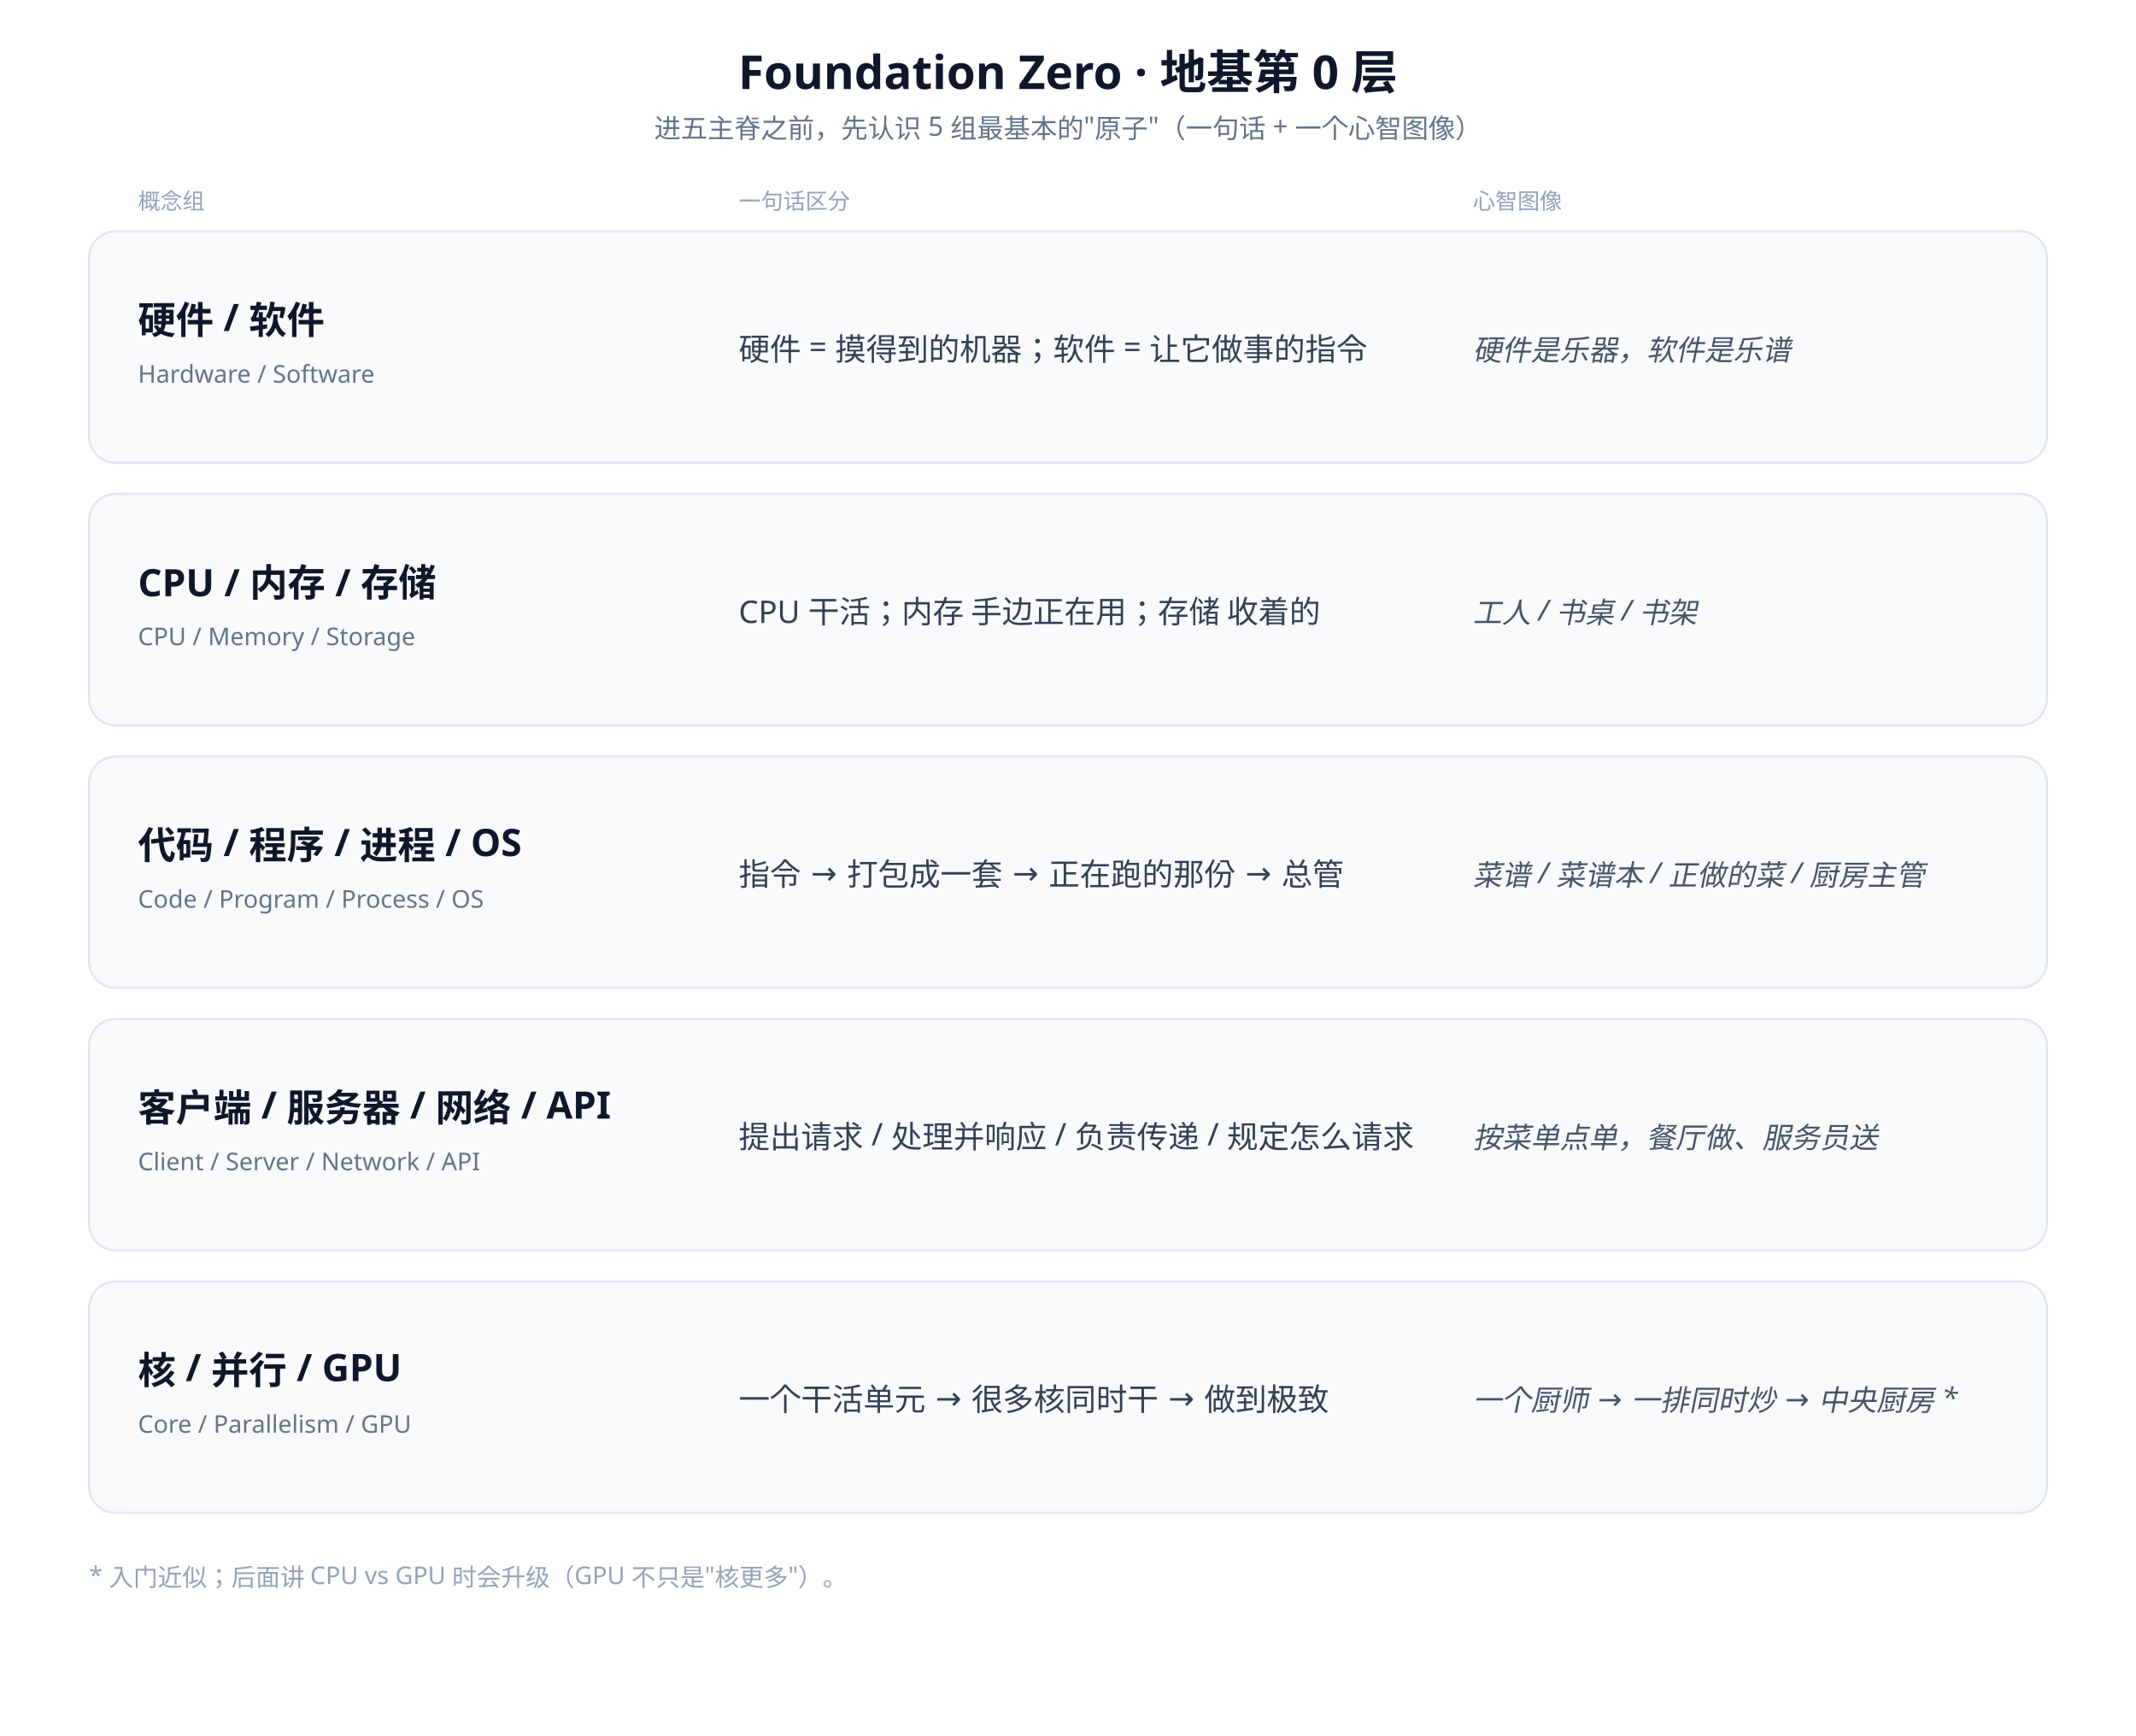
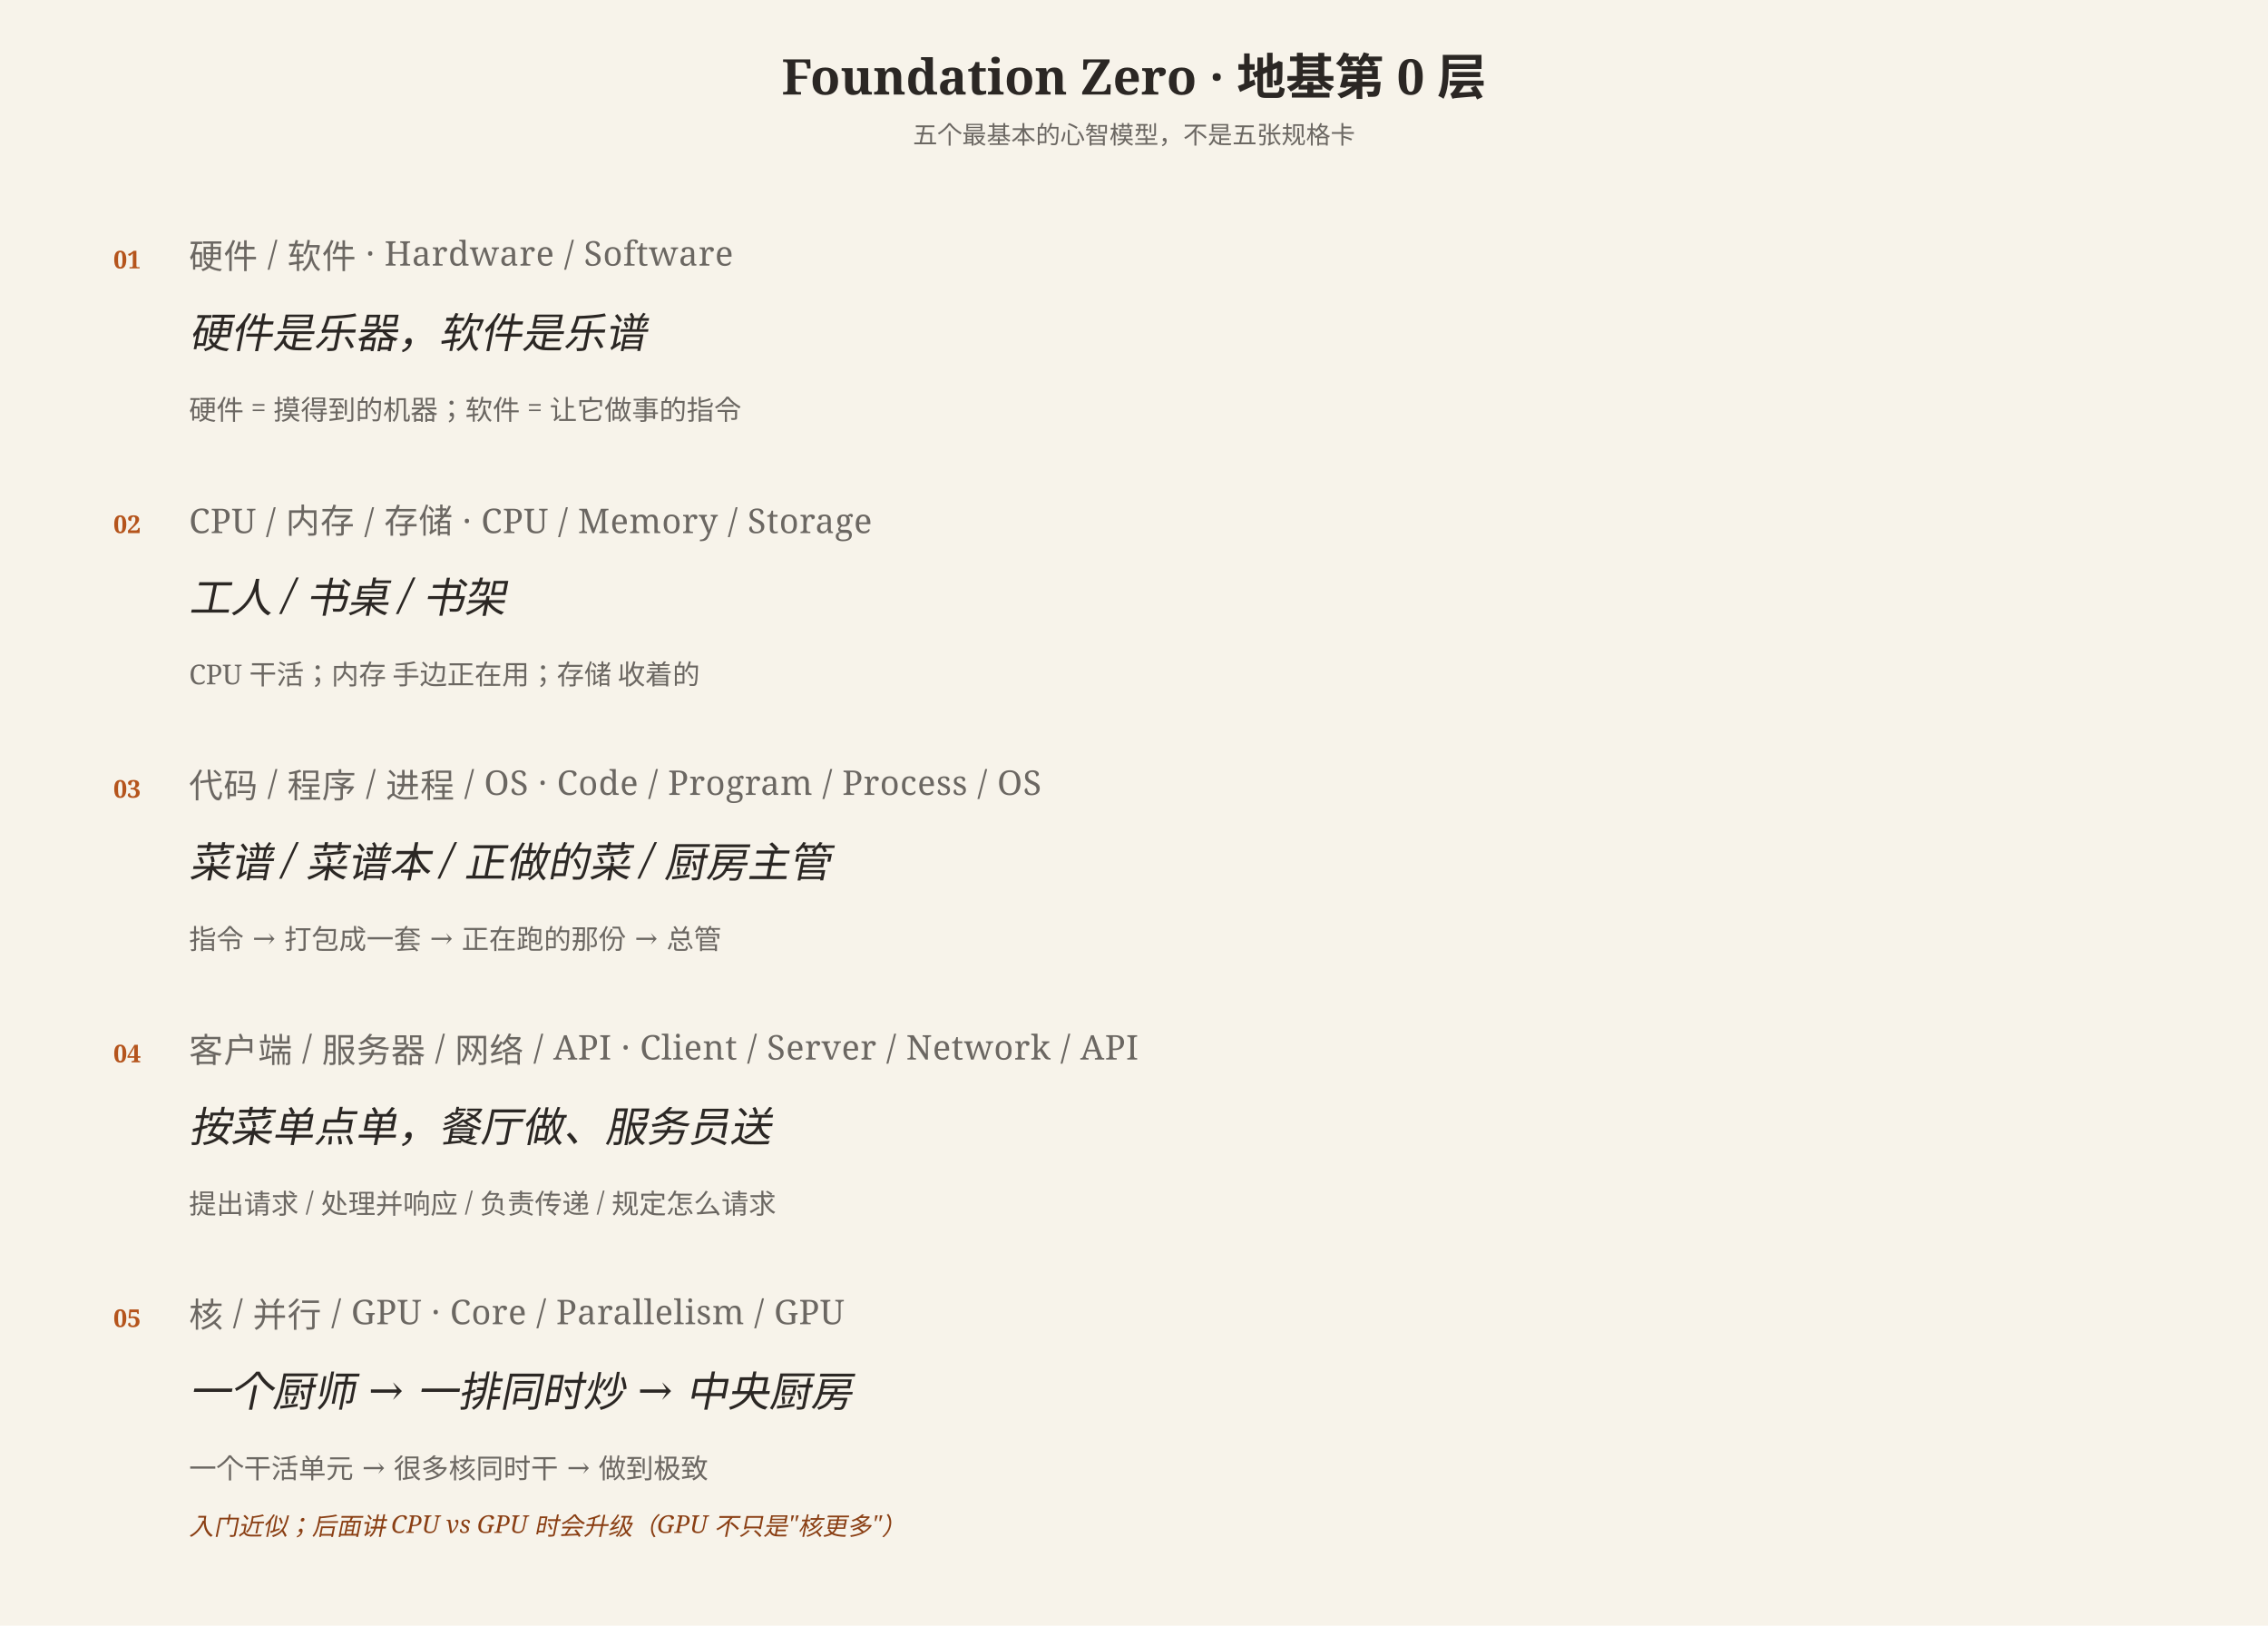
- <svg xmlns="http://www.w3.org/2000/svg" viewBox="0 0 960 780" font-family="'Noto Sans SC','PingFang SC','Microsoft YaHei',system-ui,sans-serif">
-   <text x="480" y="40" text-anchor="middle" font-size="21" font-weight="700" fill="#0F172A">Foundation Zero · 地基第 0 层</text>
-   <text x="480" y="62" text-anchor="middle" font-size="12" fill="#64748B">进五主脊之前，先认识 5 组最基本的"原子"（一句话 + 一个心智图像）</text>
-   <text x="62" y="94" font-size="10" fill="#94A3B8">概念组</text>
-   <text x="332" y="94" font-size="10" fill="#94A3B8">一句话区分</text>
-   <text x="662" y="94" font-size="10" fill="#94A3B8">心智图像</text>
-   <rect x="40" y="104" width="880" height="104" rx="12" fill="#F8FAFC" stroke="#E2E8F0" />
-   <text x="62" y="150" font-size="17" font-weight="700" fill="#0F172A">硬件 / 软件</text>
-   <text x="62" y="172" font-size="11" fill="#64748B">Hardware / Software</text>
-   <text x="332" y="162" font-size="14" fill="#334155">硬件 = 摸得到的机器；软件 = 让它做事的指令</text>
-   <text x="662" y="162" font-size="13" font-style="italic" fill="#475569">硬件是乐器，软件是乐谱</text>
-   <rect x="40" y="222" width="880" height="104" rx="12" fill="#F8FAFC" stroke="#E2E8F0" />
-   <text x="62" y="268" font-size="17" font-weight="700" fill="#0F172A">CPU / 内存 / 存储</text>
-   <text x="62" y="290" font-size="11" fill="#64748B">CPU / Memory / Storage</text>
-   <text x="332" y="280" font-size="14" fill="#334155">CPU 干活；内存 手边正在用；存储 收着的</text>
-   <text x="662" y="280" font-size="13" font-style="italic" fill="#475569">工人 / 书桌 / 书架</text>
-   <rect x="40" y="340" width="880" height="104" rx="12" fill="#F8FAFC" stroke="#E2E8F0" />
-   <text x="62" y="386" font-size="17" font-weight="700" fill="#0F172A">代码 / 程序 / 进程 / OS</text>
-   <text x="62" y="408" font-size="11" fill="#64748B">Code / Program / Process / OS</text>
-   <text x="332" y="398" font-size="14" fill="#334155">指令 → 打包成一套 → 正在跑的那份 → 总管</text>
-   <text x="662" y="398" font-size="13" font-style="italic" fill="#475569">菜谱 / 菜谱本 / 正做的菜 / 厨房主管</text>
-   <rect x="40" y="458" width="880" height="104" rx="12" fill="#F8FAFC" stroke="#E2E8F0" />
-   <text x="62" y="504" font-size="17" font-weight="700" fill="#0F172A">客户端 / 服务器 / 网络 / API</text>
-   <text x="62" y="526" font-size="11" fill="#64748B">Client / Server / Network / API</text>
-   <text x="332" y="516" font-size="14" fill="#334155">提出请求 / 处理并响应 / 负责传递 / 规定怎么请求</text>
-   <text x="662" y="516" font-size="13" font-style="italic" fill="#475569">按菜单点单，餐厅做、服务员送</text>
-   <rect x="40" y="576" width="880" height="104" rx="12" fill="#F8FAFC" stroke="#E2E8F0" />
-   <text x="62" y="622" font-size="17" font-weight="700" fill="#0F172A">核 / 并行 / GPU</text>
-   <text x="62" y="644" font-size="11" fill="#64748B">Core / Parallelism / GPU</text>
-   <text x="332" y="634" font-size="14" fill="#334155">一个干活单元 → 很多核同时干 → 做到极致</text>
-   <text x="662" y="634" font-size="13" font-style="italic" fill="#475569">一个厨师 → 一排同时炒 → 中央厨房 *</text>
-   <text x="40" y="712" font-size="11" fill="#94A3B8">* 入门近似；后面讲 CPU vs GPU 时会升级（GPU 不只是"核更多"）。</text>
+ <svg xmlns="http://www.w3.org/2000/svg" viewBox="0 0 1200 860" font-family="'Source Serif 4','Songti SC','Noto Serif SC',Georgia,serif">
+   <rect x="0" y="0" width="1200" height="860" fill="#f7f3ea" />
+   <text x="600" y="50" text-anchor="middle" font-weight="600" font-size="26" fill="#2b2724">Foundation Zero · 地基第 0 层</text>
+   <text x="600" y="76" text-anchor="middle" font-size="13" fill="rgba(43,39,36,0.68)">五个最基本的心智模型，不是五张规格卡</text>
+   <text x="60" y="142" font-weight="700" font-size="13" fill="#b5541c">01</text>
+   <text x="100" y="142" font-size="18" letter-spacing="0.3" fill="rgba(43,39,36,0.68)">硬件 / 软件 · Hardware / Software</text>
+   <text x="100" y="184" font-size="22" font-style="italic" fill="#2b2724">硬件是乐器，软件是乐谱</text>
+   <text x="100" y="222" font-size="14.5" fill="rgba(43,39,36,0.68)">硬件 = 摸得到的机器；软件 = 让它做事的指令</text>
+   <text x="60" y="282" font-weight="700" font-size="13" fill="#b5541c">02</text>
+   <text x="100" y="282" font-size="18" letter-spacing="0.3" fill="rgba(43,39,36,0.68)">CPU / 内存 / 存储 · CPU / Memory / Storage</text>
+   <text x="100" y="324" font-size="22" font-style="italic" fill="#2b2724">工人 / 书桌 / 书架</text>
+   <text x="100" y="362" font-size="14.5" fill="rgba(43,39,36,0.68)">CPU 干活；内存 手边正在用；存储 收着的</text>
+   <text x="60" y="422" font-weight="700" font-size="13" fill="#b5541c">03</text>
+   <text x="100" y="422" font-size="18" letter-spacing="0.3" fill="rgba(43,39,36,0.68)">代码 / 程序 / 进程 / OS · Code / Program / Process / OS</text>
+   <text x="100" y="464" font-size="22" font-style="italic" fill="#2b2724">菜谱 / 菜谱本 / 正做的菜 / 厨房主管</text>
+   <text x="100" y="502" font-size="14.5" fill="rgba(43,39,36,0.68)">指令 → 打包成一套 → 正在跑的那份 → 总管</text>
+   <text x="60" y="562" font-weight="700" font-size="13" fill="#b5541c">04</text>
+   <text x="100" y="562" font-size="18" letter-spacing="0.3" fill="rgba(43,39,36,0.68)">客户端 / 服务器 / 网络 / API · Client / Server / Network / API</text>
+   <text x="100" y="604" font-size="22" font-style="italic" fill="#2b2724">按菜单点单，餐厅做、服务员送</text>
+   <text x="100" y="642" font-size="14.5" fill="rgba(43,39,36,0.68)">提出请求 / 处理并响应 / 负责传递 / 规定怎么请求</text>
+   <text x="60" y="702" font-weight="700" font-size="13" fill="#b5541c">05</text>
+   <text x="100" y="702" font-size="18" letter-spacing="0.3" fill="rgba(43,39,36,0.68)">核 / 并行 / GPU · Core / Parallelism / GPU</text>
+   <text x="100" y="744" font-size="22" font-style="italic" fill="#2b2724">一个厨师 → 一排同时炒 → 中央厨房</text>
+   <text x="100" y="782" font-size="14.5" fill="rgba(43,39,36,0.68)">一个干活单元 → 很多核同时干 → 做到极致</text>
+   <text x="100" y="812" font-size="13" font-style="italic" fill="#8a3f14">入门近似；后面讲 CPU vs GPU 时会升级（GPU 不只是"核更多"）</text>
</svg>
